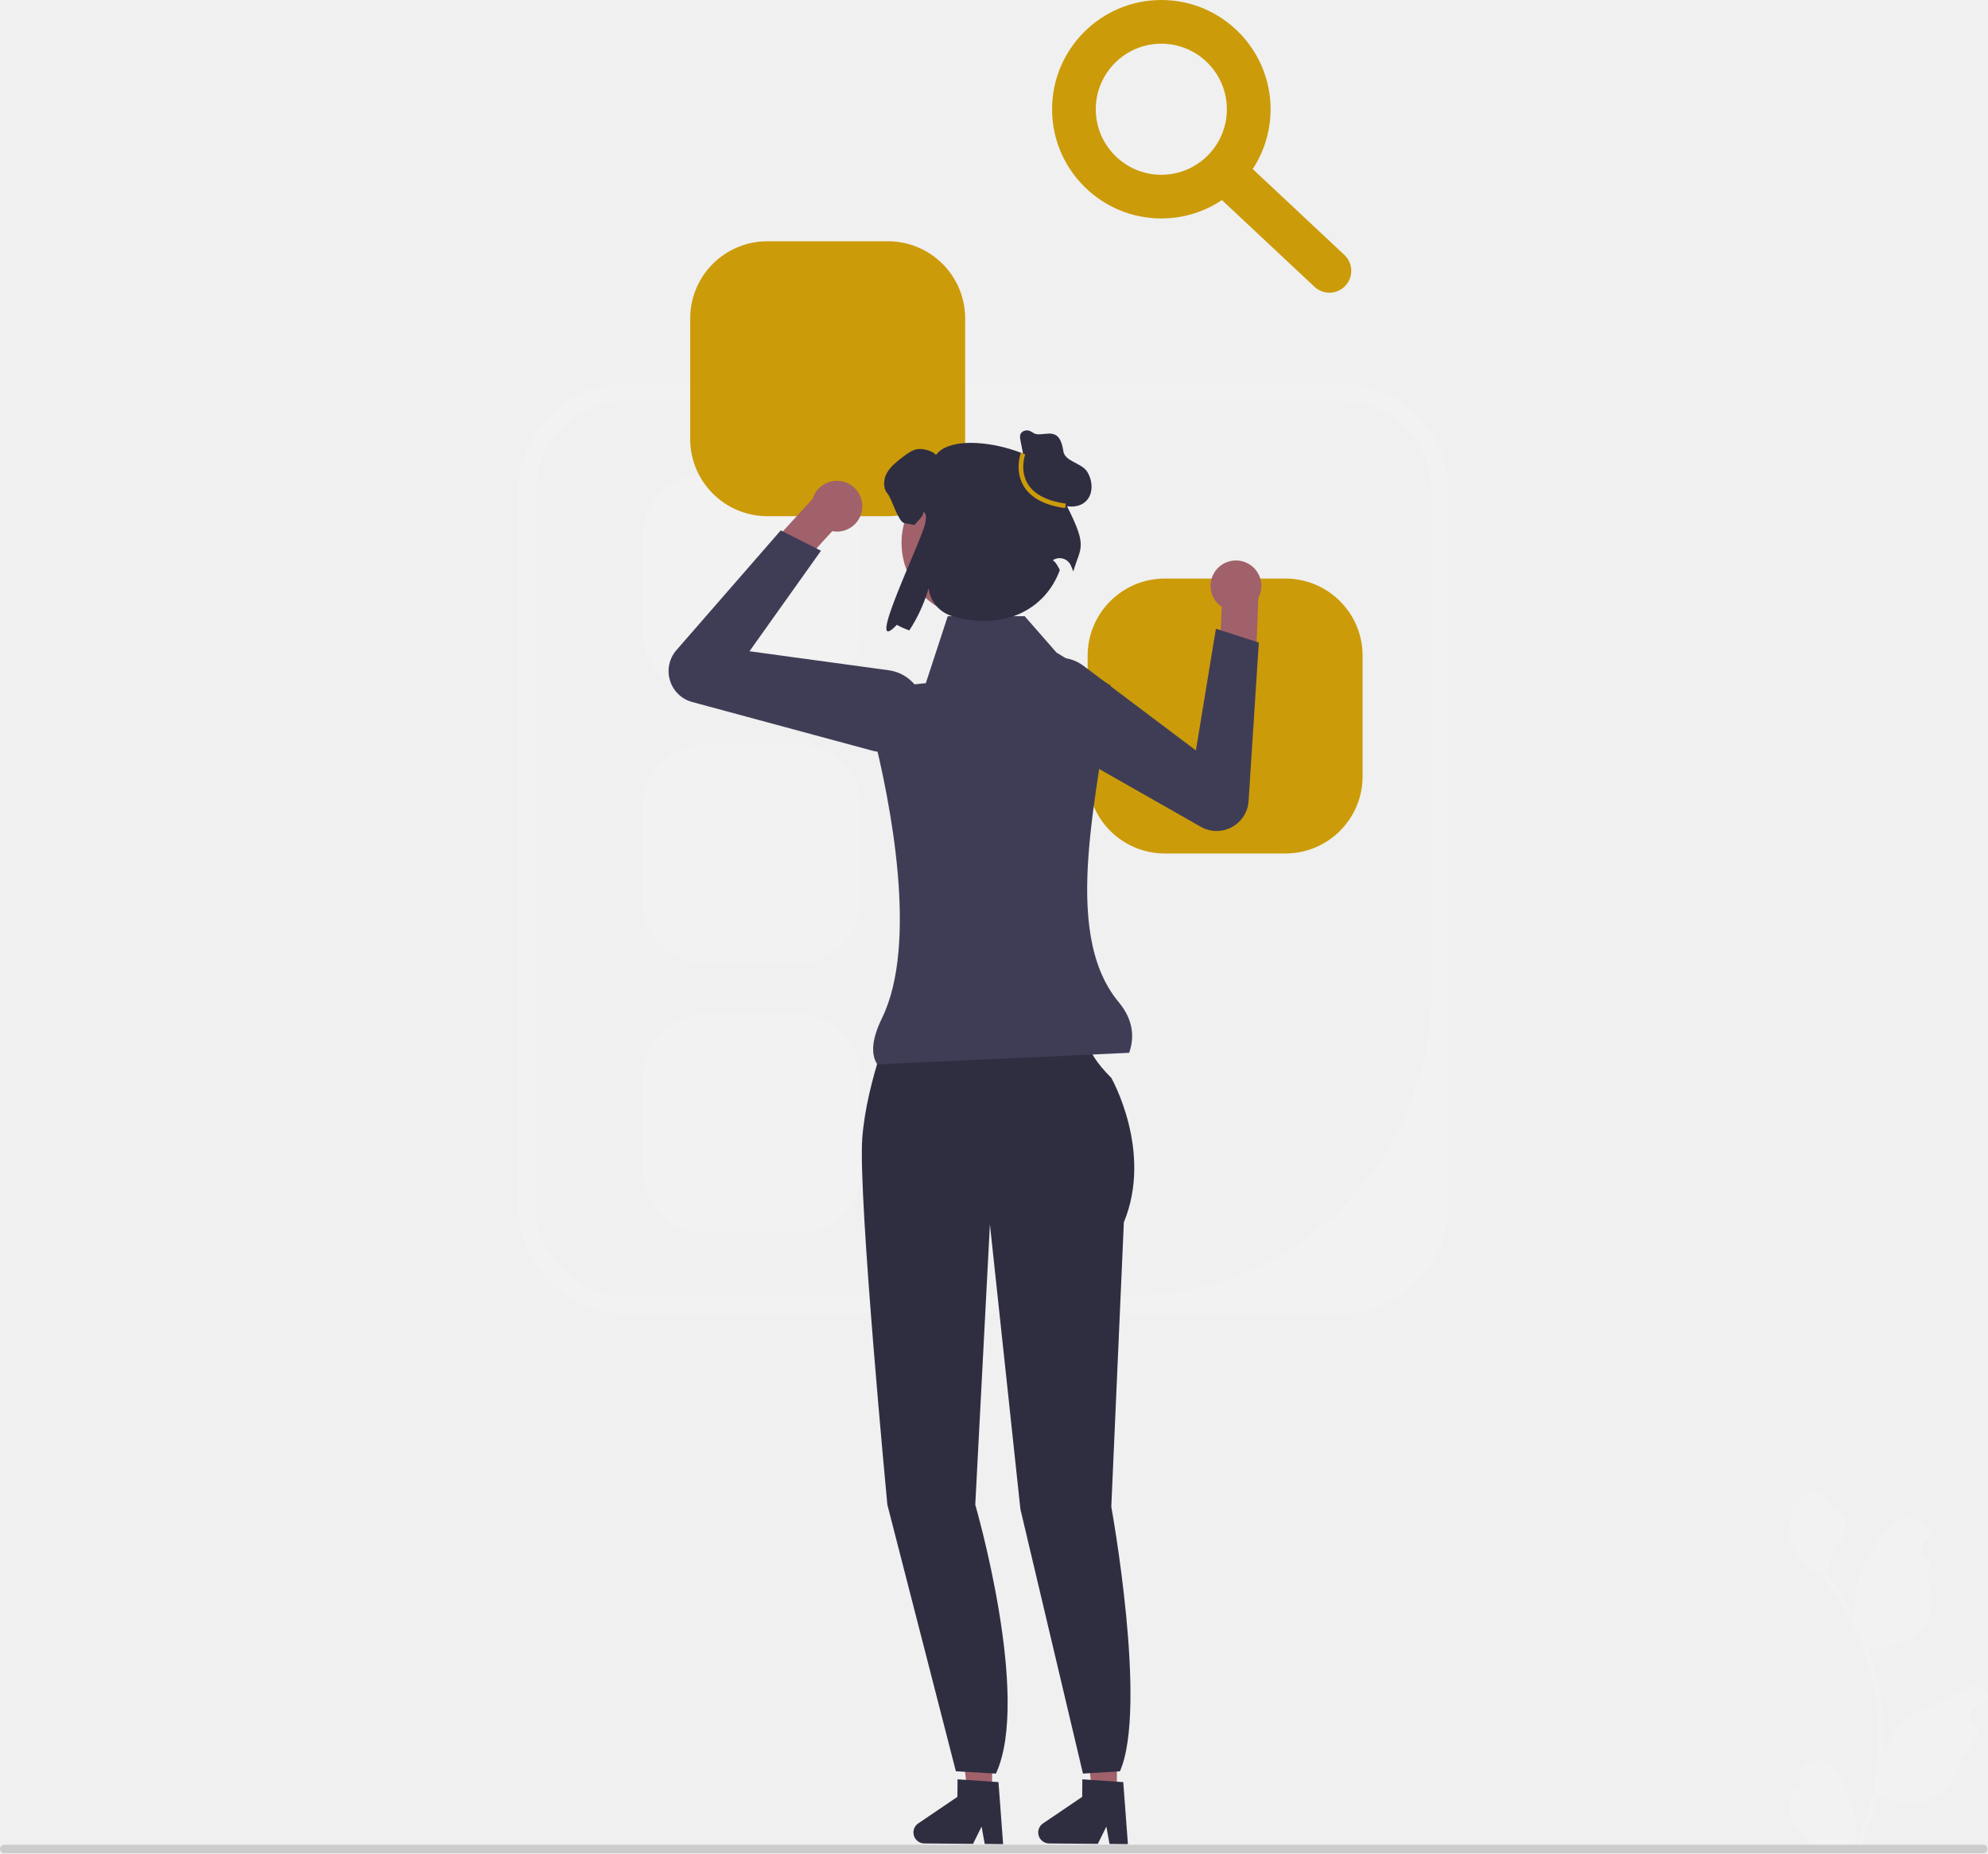
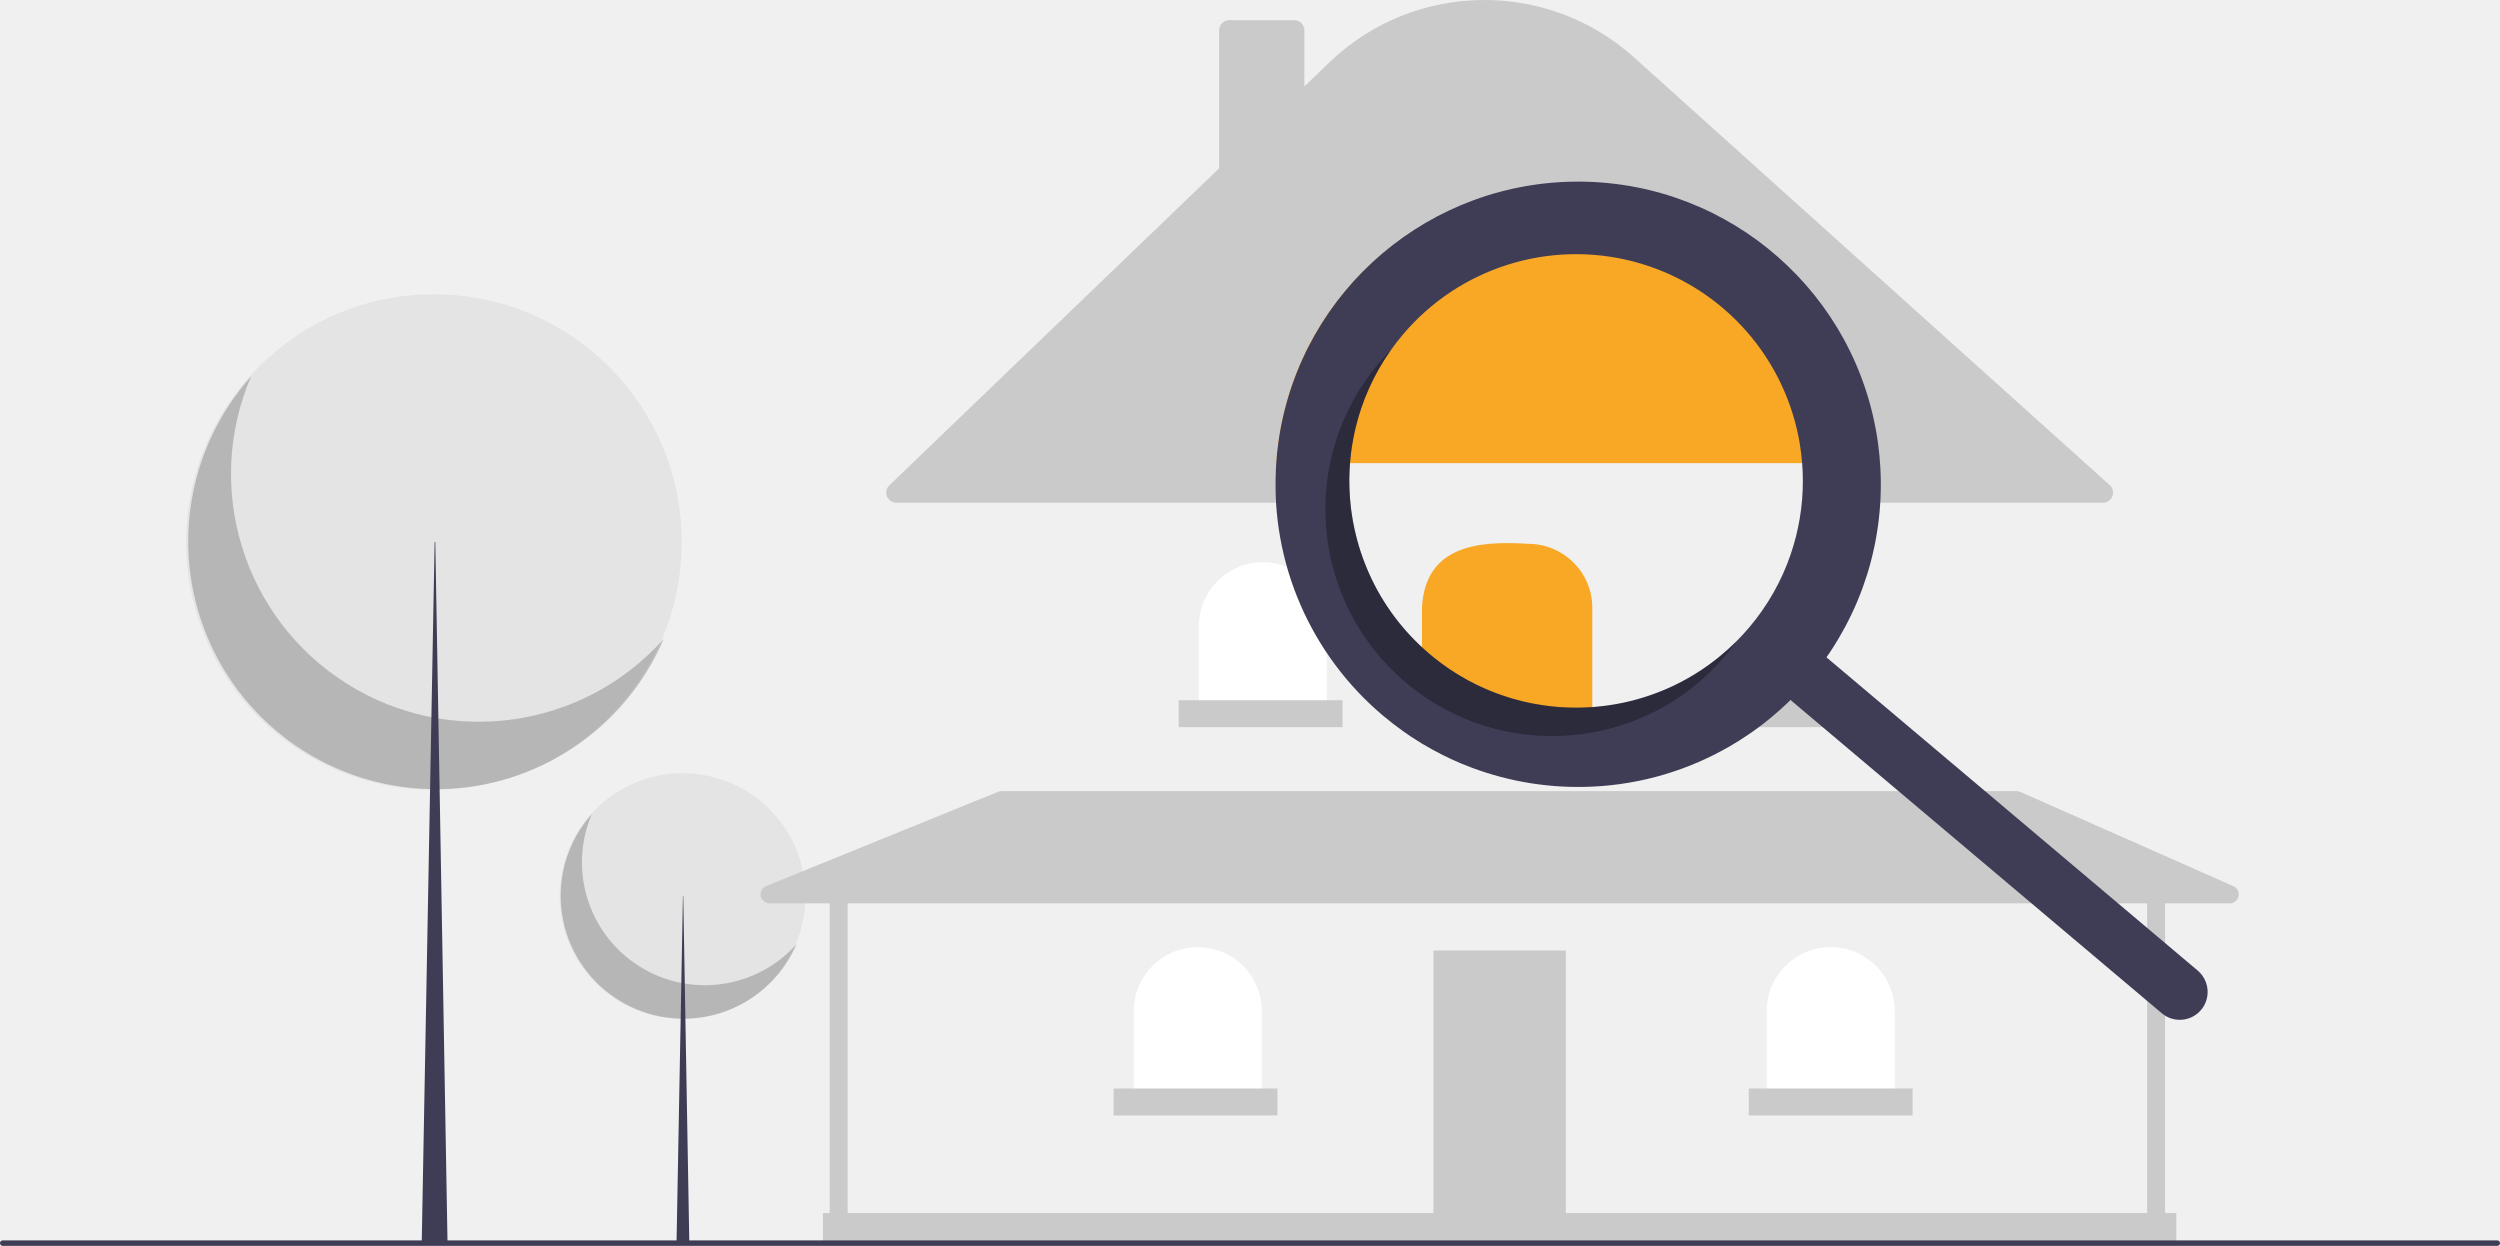
- <svg xmlns="http://www.w3.org/2000/svg" width="552.81" height="515.459" viewBox="0 0 552.81 515.459">
-   <path d="M372.633,365.415H174.325c-16.669,0-30.23-13.561-30.23-30.23V136.877c0-16.669,13.561-30.23,30.23-30.23h198.308c16.669,0,30.23,13.561,30.23,30.23v198.308c0,16.669-13.561,30.23-30.23,30.23ZM174.325,111.484c-14.024,0-25.393,11.369-25.393,25.393v198.308c0,14.024,11.369,25.393,25.393,25.393h138.91c46.829,0,84.791-37.962,84.791-84.791V136.877c0-14.024-11.369-25.393-25.393-25.393H174.325Z" fill="#f2f2f2" />
-   <path d="M195.704,132.106c-9.386,0-17.021,7.635-17.021,17.021v26.642c0,9.386,7.635,17.021,17.021,17.021h26.642c9.386,0,17.021-7.635,17.021-17.021v-26.642c0-9.386-7.635-17.021-17.021-17.021h-26.642Z" fill="#f2f2f2" />
-   <path d="M195.704,207.106c-9.386,0-17.021,7.635-17.021,17.021v26.642c0,9.386,7.635,17.021,17.021,17.021h26.642c9.386,0,17.021-7.635,17.021-17.021v-26.642c0-9.386-7.635-17.021-17.021-17.021h-26.642Z" fill="#f2f2f2" />
-   <path d="M195.704,282.106c-9.386,0-17.021,7.635-17.021,17.021v26.642c0,9.386,7.635,17.021,17.021,17.021h26.642c9.386,0,17.021-7.635,17.021-17.021v-26.642c0-9.386-7.635-17.021-17.021-17.021h-26.642Z" fill="#f2f2f2" />
-   <g>
-     <path d="M213.371,67.106c-11.826,0-21.447,9.621-21.447,21.447v33.569c0,11.826,9.621,21.447,21.447,21.447h33.569c11.826,0,21.447-9.621,21.447-21.447v-33.569c0-11.826-9.621-21.447-21.447-21.447h-33.569Z" fill="#cc9b0a" />
-     <path d="M323.89,160.919c-11.826,0-21.447,9.621-21.447,21.447v33.569c0,11.826,9.621,21.447,21.447,21.447h33.569c11.826,0,21.447-9.621,21.447-21.447v-33.569c0-11.826-9.621-21.447-21.447-21.447h-33.569Z" fill="#cc9b0a" />
-     <g>
-       <polygon points="275.842 498.808 269.023 498.75 266.004 471.833 276.069 471.917 275.842 498.808" fill="#a0616a" />
-       <path d="M253.998,509.652c-.015,1.679,1.338,3.06,3.023,3.076l13.559,.113,2.374-4.811,.872,4.836,5.116,.046-1.292-17.248-1.78-.118-7.26-.5-2.342-.157-.041,4.88-10.892,7.388c-.829,.563-1.328,1.495-1.336,2.496Z" fill="#2f2e41" />
-     </g>
-     <g>
-       <polygon points="310.54 498.808 303.72 498.75 300.702 471.833 310.767 471.917 310.54 498.808" fill="#a0616a" />
-       <path d="M288.696,509.652c-.015,1.679,1.338,3.06,3.023,3.076l13.559,.113,2.374-4.811,.872,4.836,5.116,.046-1.292-17.248-1.78-.118-7.26-.5-2.342-.157-.041,4.88-10.892,7.388c-.829,.563-1.328,1.495-1.336,2.496Z" fill="#2f2e41" />
-     </g>
-     <path d="M249.081,281.178l27.643,.873,26.189,5.82s-2.619,3.201,6.111,11.93c0,0,11.639,20.369,3.492,40.156l-3.492,79.148s10.181,55.794,2.402,73.551l-10.281,.643-17.396-73.55-8.479-79.209-4.074,77.984s15.585,53.527,5.744,74.776l-11.135-.643-19.052-74.133s-8.148-85.549-6.984-101.844c1.164-16.295,9.311-35.5,9.311-35.5Z" fill="#2f2e41" />
-     <g>
-       <path d="M341.914,156.113c-3.779,.978-6.049,4.835-5.071,8.614,.448,1.732,1.505,3.14,2.877,4.071l-0,.01-.536,12.985,9.937,4.598,.793-19.981-.069,.002c.862-1.535,1.159-3.389,.683-5.228-.978-3.779-4.835-6.049-8.614-5.071Z" fill="#a0616a" />
-       <path d="M286.378,202.455c-2.087-2.069-3.298-4.874-3.344-7.925-.061-4.092,1.99-7.807,5.486-9.935,4.026-2.452,9.06-2.204,12.825,.631l31.203,23.494,5.56-33.844,11.937,3.843-2.848,44.07c-.199,3.083-1.942,5.798-4.661,7.264-2.719,1.466-5.945,1.429-8.63-.098l-45.093-25.655c-.906-.515-1.722-1.137-2.435-1.844Z" fill="#3f3d56" />
-     </g>
-     <g>
-       <path d="M238.799,137.182c1.995,3.355,.892,7.693-2.464,9.687-1.538,.914-3.28,1.171-4.91,.865l-.007,.007-8.761,9.599-10.294-3.73,13.505-14.748,.048,.05c.469-1.697,1.563-3.223,3.196-4.194,3.355-1.995,7.693-.892,9.687,2.464Z" fill="#a0616a" />
-       <path d="M242.584,208.787l-50.085-13.529c-2.982-.806-5.299-3.051-6.198-6.006-.899-2.955-.224-6.111,1.805-8.44l29.005-33.301,11.182,5.675-19.88,27.949,38.699,5.285c4.67,.638,8.419,4.006,9.552,8.581,.984,3.973-.175,8.054-3.099,10.918-2.18,2.134-5.015,3.274-7.954,3.274-1.004,0-2.021-.133-3.027-.405Z" fill="#3f3d56" />
-     </g>
-     <path d="M313.989,292.822l-70.038,3.213c-1.924-2.921-1.403-7.313,1.291-12.814,10.171-20.767,2.447-60.055-2.75-80.512-1.458-5.74,2.456-11.446,8.349-12.035l6.604-.66,6.104-18.634h21.379l8.869,10.133,15.052,9.144c-2.74,28.221-14.414,68.071,2.217,88.055,3.637,4.371,4.669,9.097,2.923,14.111Z" fill="#3f3d56" />
-     <circle cx="271.519" cy="150.987" r="20.824" fill="#a0616a" />
-     <path d="M295.082,137.658c2.897-10.563-28.679-19.621-34.815-11.114-.853-1.209-4.007-1.944-5.453-1.573-1.447,.371-2.664,1.298-3.851,2.196-1.632,1.254-3.324,2.552-4.326,4.355-1.009,1.796-1.165,4.244,.193,5.802,1.076,1.239,2.966,7.823,4.584,8.15,1.128,.23,2.077,.415,2.894,.549,.727-1.061,2.581-2.394,2.448-3.677,1.098,.727,.697,2.006,.476,3.314-.737,4.354-17.346,38.055-7.833,28.124,.942,.556,2.107,1.076,3.45,1.551,2.278-3.435,4.147-7.486,5.379-11.723l.009,.078c.424,3.682,3.115,6.703,6.674,7.734,14.279,4.137,25.83-1.933,29.803-12.88-1.455-2.953-2.088-2.632-1.958-2.72,1.816-1.224,4.311-.423,5.092,1.622,.23,.603,.439,1.118,.62,1.506,2.07-7.405,4.532-6.336-3.385-21.294Z" fill="#2f2e41" />
-     <path d="M285.231,129.994l-1.459-7.457c-.123-.627-.239-1.307,.044-1.88,.363-.736,1.297-1.041,2.109-.924,.812,.117,1.42,.859,2.228,1.002,2.81,.497,6.524-2.279,7.531,4.742,.42,2.927,5.091,3.237,6.651,5.749,1.56,2.512,1.751,6.139-.377,8.191-1.7,1.639-4.431,1.828-6.639,.991-2.208-.837-3.981-2.529-5.529-4.312s-2.95-3.714-4.736-5.259" fill="#2f2e41" />
-     <path d="M296.195,141.336c-5.698-.796-9.582-2.868-11.544-6.159-2.568-4.307-.848-9.05-.773-9.25l1.204,.448c-.016,.044-1.576,4.385,.68,8.156,1.755,2.933,5.325,4.795,10.611,5.533l-.178,1.273Z" fill="#cc9b0a" />
-   </g>
-   <path d="M322.934,60.762c-16.751,0-30.381-13.63-30.381-30.381S306.183,0,322.934,0s30.381,13.63,30.381,30.381-13.63,30.381-30.381,30.381Zm0-48.61c-10.052,0-18.229,8.177-18.229,18.229s8.177,18.229,18.229,18.229,18.229-8.177,18.229-18.229-8.177-18.229-18.229-18.229Z" fill="#cc9b0a" />
-   <path d="M369.677,81.409c-1.489,0-2.982-.543-4.154-1.644l-28.515-26.723c-2.451-2.293-2.575-6.139-.279-8.586,2.29-2.457,6.136-2.578,8.586-.279l28.515,26.723c2.451,2.293,2.575,6.139,.279,8.586-1.196,1.279-2.813,1.923-4.433,1.923Z" fill="#cc9b0a" />
-   <g>
-     <path d="M498.551,498.126c2.066,.129,3.208-2.437,1.645-3.933l-.155-.618c.02-.05,.041-.099,.062-.148,2.089-4.982,9.17-4.947,11.241,.042,1.839,4.428,4.179,8.864,4.756,13.546,.258,2.067,.142,4.172-.316,6.2,4.308-9.411,6.575-19.687,6.575-30.021,0-2.597-.142-5.193-.433-7.783-.239-2.119-.568-4.224-.995-6.31-2.306-11.277-7.299-22.018-14.5-30.99-3.462-1.892-6.349-4.851-8.093-8.397-.626-1.279-1.117-2.655-1.35-4.056,.394,.052,1.486-5.949,1.188-6.317,.549-.833,1.532-1.247,2.131-2.06,2.982-4.043,7.091-3.337,9.236,2.157,4.582,2.313,4.627,6.148,1.815,9.837-1.789,2.347-2.035,5.522-3.604,8.035,.162,.207,.329,.407,.491,.614,2.961,3.798,5.522,7.88,7.681,12.169-.61-4.766,.291-10.508,1.826-14.21,1.748-4.217,5.025-7.769,7.91-11.415,3.466-4.379,10.573-2.468,11.184,3.083,.006,.054,.012,.107,.017,.161-.429,.242-.848,.499-1.259,.77-2.339,1.547-1.531,5.174,1.241,5.602l.063,.01c-.155,1.544-.42,3.074-.807,4.579,3.702,14.316-4.29,19.53-15.701,19.764-.252,.129-.497,.258-.749,.381,1.156,3.255,2.08,6.594,2.764,9.979,.614,2.99,1.04,6.013,1.279,9.049,.297,3.83,.271,7.68-.052,11.503l.019-.136c.82-4.211,3.107-8.145,6.427-10.87,4.946-4.063,11.933-5.559,17.268-8.824,2.568-1.572,5.859,.459,5.411,3.437l-.022,.143c-.794,.323-1.569,.698-2.319,1.117-.429,.242-.848,.499-1.259,.77-2.339,1.547-1.531,5.174,1.241,5.602l.063,.01c.045,.006,.084,.013,.129,.019-1.363,3.236-3.262,6.239-5.639,8.829-2.315,12.497-12.256,13.683-22.89,10.044h-.006c-1.163,5.064-2.861,10.011-5.044,14.726h-18.02c-.065-.2-.123-.407-.181-.607,1.666,.103,3.346,.006,4.986-.297-1.337-1.641-2.674-3.294-4.011-4.935-.032-.032-.058-.065-.084-.097-.678-.84-1.363-1.673-2.041-2.512l-0-.001c-.042-2.578,.267-5.147,.879-7.64l.001-0Z" fill="#f2f2f2" />
-     <path d="M0,514.269c0,.66,.53,1.19,1.19,1.19H551.48c.66,0,1.19-.53,1.19-1.19,0-.66-.53-1.19-1.19-1.19H1.19c-.66,0-1.19,.53-1.19,1.19Z" fill="#ccc" />
-   </g>
+ <svg xmlns="http://www.w3.org/2000/svg" data-name="Layer 1" width="909" height="453" viewBox="0 0 909 453">
+   <circle cx="248.187" cy="325.819" r="44.682" fill="#e4e4e4" />
+   <path d="M360.695,519.474a44.686,44.686,0,0,0,74.454,47.29A44.686,44.686,0,1,1,360.695,519.474Z" transform="translate(-145.5 -223.5)" opacity="0.2" style="isolation:isolate" />
+   <polygon points="248.31 325.819 248.432 325.819 250.642 452.5 245.977 452.5 248.31 325.819" fill="#3f3d56" />
+   <circle cx="157.782" cy="197.087" r="90.087" fill="#e4e4e4" />
+   <path d="M236.764,360.416A90.094,90.094,0,0,0,386.876,455.762,90.095,90.095,0,1,1,236.764,360.416Z" transform="translate(-145.5 -223.5)" opacity="0.2" style="isolation:isolate" />
+   <polygon points="158.029 197.087 158.277 197.087 162.732 452.5 153.327 452.5 158.029 197.087" fill="#3f3d56" />
+   <rect x="338.809" y="320.3" width="412.922" height="122.408" fill="#f0f0f0" />
+   <rect x="521.196" y="345.597" width="48.147" height="97.11" fill="#cacaca" />
+   <rect x="362.882" y="175.859" width="364.775" height="112.615" fill="#f0f0f0" />
+   <path d="M910.139,406.295H471.401a3.672,3.672,0,0,1-2.545-6.32l119.907-115.256V234.517a3.676,3.676,0,0,1,3.672-3.672h23.665a3.676,3.676,0,0,1,3.672,3.672v20.396l9.057-8.706a81.373,81.373,0,0,1,110.8-1.842L912.594,399.892a3.673,3.673,0,0,1-2.455,6.403Z" transform="translate(-145.5 -223.5)" fill="#cacaca" />
+   <path d="M459.176,204.421h0a23.257,23.257,0,0,1,23.257,23.257v31.418a0,0,0,0,1,0,0H435.919a0,0,0,0,1,0,0v-31.418A23.257,23.257,0,0,1,459.176,204.421Z" fill="#fff" />
+   <path d="M545.27,204.829h0a23.257,23.257,0,0,1,23.257,23.257v31.418a0,0,0,0,1,0,0H522.012a0,0,0,0,1,0,0v-31.418A23.257,23.257,0,0,1,545.27,204.829Z" fill="#fff" />
+   <path d="M631.363,205.237h0a23.257,23.257,0,0,1,23.257,23.257v31.418a0,0,0,0,1,0,0H608.106a0,0,0,0,1,0,0v-31.418A23.257,23.257,0,0,1,631.363,205.237Z" fill="#fff" />
+   <path d="M665.637,344.373h0a23.257,23.257,0,0,1,23.257,23.257v31.418a0,0,0,0,1,0,0H642.38a0,0,0,0,1,0,0v-31.418A23.257,23.257,0,0,1,665.637,344.373Z" fill="#fff" />
+   <path d="M435.511,344.373h0a23.257,23.257,0,0,1,23.257,23.257v31.418a0,0,0,0,1,0,0H412.254a0,0,0,0,1,0,0v-31.418A23.257,23.257,0,0,1,435.511,344.373Z" fill="#fff" />
+   <path d="M957.557,545.711,880.097,511.437a3.264,3.264,0,0,0-1.321-.279H509.618a3.263,3.263,0,0,0-1.229.24l-84.315,34.274a3.264,3.264,0,0,0,1.229,6.288H447.179v112.615h-2.448V676H936.809V664.575h-4.08v-112.615H956.236A3.264,3.264,0,0,0,957.557,545.711Zm-31.356,118.864H453.707v-112.615H926.2Z" transform="translate(-145.5 -223.5)" fill="#cacaca" />
+   <rect x="428.575" y="254.608" width="59.572" height="9.793" fill="#cacaca" />
+   <rect x="515.892" y="254.608" width="59.572" height="9.793" fill="#cacaca" />
+   <rect x="603.209" y="254.608" width="59.572" height="9.793" fill="#cacaca" />
+   <rect x="635.851" y="395.784" width="59.572" height="9.793" fill="#cacaca" />
+   <rect x="404.909" y="395.784" width="59.572" height="9.793" fill="#cacaca" />
+   <path d="M1053.5,676.5h-907a1,1,0,0,1,0-2h907a1,1,0,0,1,0,2Z" transform="translate(-145.5 -223.5)" fill="#3f3d56" />
+   <path d="M825.366,397.68c0,.64-.01,1.29-.02,1.93-.01.77-.03,1.53-.06,2.3-.03.67-.06,1.33-.1,1.99-.12,2.21-.31,4.41-.57,6.62-.06.56-.13,1.11-.21,1.67-.06.43-.12.87-.19,1.31-.07.49-.14.98-.22,1.47q-.24,1.56-.54,3.12c-.1.52-.2,1.04-.31,1.56-.21,1.03-.44,2.07-.68,3.1-.02.08-.04.17-.06.25-.12.51-.24,1.01-.37,1.52-.04.15-.07.29-.12.44-.09.38-.19.76-.29,1.14-.14.53-.28,1.05-.43,1.58-.24.82-.48,1.63-.73,2.45a2.581,2.581,0,0,0-.08.26c-.48,1.55-.99,3.08-1.55,4.6-.29.8-.6,1.61-.91,2.41-.31.8-.63,1.6-.96,2.39-.32.77-.65,1.54-.98,2.3-.08.18-.16.36-.25.54-.35.79-.71,1.56-1.08,2.33-.01.01-.01.03-.02.04-.29.62-.6,1.24-.91,1.85a.075.075,0,0,1-.02.05c-.3.6-.61,1.2-.93,1.79l-.51.97-.06.11c-.64,1.19-1.3,2.37-2,3.54-.15.26-.3.52-.45.77-.15.26-.31.52-.47.77q-.15.27-.33.54c-.21.34-.42.69-.64,1.03-.04.07-.09.14-.13.21-.38.59-.76,1.17-1.14,1.76-.47.71-.95,1.41-1.44,2.11l-10.86,17.38-.47-.39-.13-.12h-.01l-.43-.36-1.18-1c-.36.35-.71.7-1.07,1.04-.14.14-.29.27-.43.41-.11.1-.21.2-.32.3a104.718,104.718,0,0,1-69.98,29.75h-.03a114.298,114.298,0,0,1-57.03-13.46c-.39-.2-.77-.4-1.15-.63-2.28-1.24-4.51-2.55-6.7-3.95-.01-.01-.02-.01-.03-.02q-3.81-2.7-7.44-5.76a109.927,109.927,0,0,1-38.93-89.79c.03-.67.07-1.33.12-2q.24-3.63.74-7.23c.09-.67.19-1.34.29-2h213.78q.63,4.59.87,9.23C825.316,393.83,825.366,395.75,825.366,397.68Z" transform="translate(-145.5 -223.5)" fill="#f0f0f0" />
+   <path d="M824.346,382.67a108.092,108.092,0,0,0-213.78,0c-.1.66-.2,1.33-.29,2q-.495,3.6-.74,7.23H825.217Q824.976,387.265,824.346,382.67Z" transform="translate(-145.5 -223.5)" fill="#f9a826" />
+   <path d="M724.459,494.047H662.521V444.5c1.143-22.643,20.496-24.471,38.68-23.256a23.256,23.256,0,0,1,23.257,23.256Z" transform="translate(-145.5 -223.5)" fill="#f9a826" />
+   <path d="M662.516,458.82V458.83c0,.01.01.01.02.01ZM637.606,382.67c-.04.25-.09.5-.13.75.04-.25.09-.5.14-.75Zm-1.24,9.23c-.03.38-.06.76-.08,1.14q.03-.57.09-1.14a1.475,1.475,0,0,1,.01-.21C636.376,391.76,636.376,391.83,636.366,391.9Zm26.15,66.93c0,.01.01.01.02.01l-.02-.02Zm-24.91-76.16c-.04.25-.09.5-.13.75.04-.25.09-.5.14-.75Zm-1.32,10.37q.03-.57.09-1.14a1.475,1.475,0,0,1,.01-.21c-.01.07-.01.14-.02.21C636.336,392.28,636.306,392.66,636.286,393.04ZM945.226,577a6.772,6.772,0,0,0-.62-.58l-.01-.01-49.52-41.79-1.28-1.08-4.87-4.11-1.22-1.03L880.766,522.54l-1.9-1.6L874.937,517.62l-2.01-1.7-18.96-15.99L843.096,490.76l-1.46-1.23-32.03-27.03c.49-.7.97-1.4,1.44-2.11.38-.59.76-1.17,1.14-1.76.04-.07.09-.14.13-.21.22-.34.43-.69.64-1.03q.18-.27.33-.54c.16-.25.32-.51.47-.77.15-.25.3-.51.45-.77.7-1.17,1.36-2.35,2-3.54l.06-.11.51-.97c.32-.59.63-1.19.93-1.79a.075.075,0,0,0,.02-.05c.31-.61.62-1.23.91-1.85.01-.01.01-.03.02-.04.37-.77.73-1.54,1.08-2.33.09-.18.17-.36.25-.54.33-.76.66-1.53.98-2.3.33-.79.65-1.59.96-2.39.31-.8.62-1.61.91-2.41q.825-2.295,1.55-4.6a2.581,2.581,0,0,1,.08-.26c.25-.82.49-1.63.73-2.45.15-.53.29-1.05.43-1.58.1-.38.2-.76.29-1.14.05-.15.08-.29.12-.44.13-.51.25-1.01.37-1.52.02-.08.04-.17.06-.25.24-1.03.47-2.07.68-3.1.11-.52.21-1.04.31-1.56.19-1.04.38-2.08.54-3.12.08-.49.15-.98.22-1.47.07-.44.13-.88.19-1.31.08-.56.15-1.11.21-1.67.26-2.21.45-4.41.57-6.62.04-.66.07-1.32.1-1.99.03-.77.05-1.53.06-2.3.01-.64.02-1.29.02-1.93,0-1.93-.05-3.85-.15-5.78q-.24-4.635-.87-9.23a110.052,110.052,0,0,0-217.78-2c-.1.66-.2,1.33-.29,2q-.495,3.6-.74,7.23c-.05.67-.09,1.33-.12,2a109.927,109.927,0,0,0,38.93,89.79q3.63,3.06,7.44,5.76c.01.01.02.01.03.02.85.6,1.7,1.19,2.56,1.77,1.37.9,2.75,1.78,4.14,2.62.11.06.22.13.33.19,1.2.72,2.41,1.41,3.62,2.08h.01a108.153,108.153,0,0,0,13.99,6.44,110.384,110.384,0,0,0,44.23,6.94h.03a109.761,109.761,0,0,0,49.91-14.77c2.21-1.28,4.39-2.65,6.52-4.11.53-.36,1.07-.73,1.59-1.1.64-.45,1.28-.92,1.92-1.39.01,0,.01-.01.02-.01a1.43,1.43,0,0,1,.15-.11c.43-.33.87-.66,1.29-.98.11-.08.22-.16.33-.25a.481.481,0,0,0,.08-.07c.25-.18.49-.38.74-.57.25-.19.49-.39.74-.59a.939.939,0,0,0,.12-.09c.28-.23.56-.45.84-.68.29-.23.57-.47.84-.7.28-.23.55-.46.83-.7.24-.2.49-.41.73-.63.08-.06.15-.13.23-.2a.713.713,0,0,1,.1-.08c.33-.28.65-.57.97-.86.08-.07.15-.14.23-.21.49-.44.98-.88,1.46-1.34.11-.1.23-.21.34-.31.11-.1.21-.2.32-.3.14-.14.29-.27.43-.41.36-.34.71-.69,1.07-1.04l1.18,1,.43.36h.01l.13.12.47.39,6.98,5.9.15.13.12.09.79.67,1.58,1.34,1.58,1.33.23.19,7.35,6.2,1.02.86,7.09,5.98,36.7,30.97,1.28,1.08,50.23,42.38,12.88,10.87,4.79,4.04a10.133,10.133,0,0,0,14.29-1.2,9.842,9.842,0,0,0,1.69-2.84A10.091,10.091,0,0,0,945.226,577ZM655.556,345.19a82.447,82.447,0,0,1,143.95,37.48c.13.67.25,1.33.36,2,.41,2.39.71,4.81.89,7.23.05.67.1,1.33.13,2,.09,1.5.13,3.01.13,4.51a82.078,82.078,0,0,1-4.46,26.74v.01a82.007,82.007,0,0,1-14.97,26.38c-.14.16-.28.33-.43.49-1.32,1.56-2.71,3.06-4.14,4.49-.01.01-.02.03-.03.04-.49.49-.99.99-1.49,1.45-1.02.99-2.06,1.93-3.12,2.83q-2.385,2.085-4.89,3.91c-.56.41-1.12.81-1.69,1.21-.56.4-1.13.78-1.7,1.16-1.14.76-2.3,1.49-3.47,2.18-.58.35-1.18.69-1.77,1.02-.59.34-1.19.66-1.79.97-.6.32-1.2.63-1.81.93-1.21.61-2.43,1.18-3.67,1.71q-.93.42-1.86.78c-.39.16-.77.32-1.16.46a3.761,3.761,0,0,1-.47.18q-.315.135-.63.24a1.816,1.816,0,0,1-.21.08c-.43.17-.85.32-1.29.47-.63.23-1.26.44-1.9.64-.64.21-1.27.41-1.91.59-.64.2-1.29.38-1.93.55-.65.18-1.29.35-1.94.5-.69.18-1.38.34-2.08.49-.61.14-1.21.26-1.82.37-.57.12-1.15.22-1.72.32-.8.14-1.6.27-2.41.38-.44.07-.87.13-1.31.17-.19.03-.37.05-.55.07-.56.08-1.12.14-1.67.19-.15.01-.29.03-.43.04-.61.06-1.23.11-1.84.16-1.31.09-2.61.15-3.92.18-.66.01-1.33.02-1.99.02s-1.32-.01-1.98-.03c0,0,0,.01-.01,0-.01.01-.01.01-.02,0a.014.014,0,0,1-.02,0,.17.17,0,0,1-.1,0c-.47,0-.94-.02-1.4-.05-.34-.01-.69-.02-1.04-.05q-.705-.03-1.41-.09c-.15,0-.3-.02-.45-.03a1.486,1.486,0,0,1-.21-.02c-.48-.04-.97-.08-1.45-.13-.24-.02-.49-.04-.73-.07-.73-.08-1.46-.17-2.18-.27-.82-.1-1.64-.22-2.45-.37-.38-.05-.75-.12-1.12-.19q-.735-.12-1.47-.27c-.51-.1-1.02-.2-1.53-.32-.41-.09-.83-.18-1.24-.28-.2-.04-.4-.09-.59-.14-1.05-.25-2.09-.52-3.12-.82-.65-.18-1.3-.37-1.94-.57-.88-.27-1.75-.56-2.62-.87-.34-.11-.67-.23-1.01-.36-.34-.11-.67-.24-1.01-.37-.31-.11-.62-.23-.92-.35-.5-.19-.99-.39-1.48-.59-1.01-.41-2-.84-2.99-1.3-.56-.27-1.12-.53-1.67-.8q-3.255-1.575-6.41-3.5c-.52-.31-1.04-.64-1.56-.97-.65-.4-1.28-.82-1.91-1.24-.35-.24-.69-.47-1.03-.71-.63-.44-1.25-.89-1.86-1.34-.32-.23-.64-.47-.95-.71-1.11-.84-2.2-1.72-3.27-2.62-.51-.43-1.02-.87-1.52-1.32-.21-.18-.42-.37-.63-.56-.24-.22-.48-.43-.71-.66l-.02-.02c-.35-.31-.7-.64-1.04-.97-.53-.5-1.05-1.01-1.55-1.53-.52-.51-1.02-1.04-1.51-1.56-.5-.52-.98-1.05-1.45-1.59q-.72-.795-1.41-1.62c-.45-.52-.89-1.06-1.31-1.59q-1.53-1.89-2.92-3.85c-.43-.6-.84-1.2-1.24-1.81-.43-.62-.84-1.25-1.23-1.88-.41-.63-.8-1.27-1.18-1.92a.209.209,0,0,0-.04-.06c-.75-1.27-1.47-2.55-2.14-3.85q-1.035-1.98-1.95-4c-.31-.67-.61-1.35-.89-2.03-.58-1.37-1.12-2.74-1.62-4.13-.25-.67-.48-1.34-.71-2.02a.495.495,0,0,0-.04-.13c-.46-1.38-.88-2.77-1.25-4.17-.01-.02-.01-.04-.02-.06-.19-.69-.37-1.38-.53-2.08-.16-.61-.3-1.22-.43-1.84-.15-.69-.3-1.38-.43-2.08-.07-.36-.14-.72-.2-1.08-.06-.3-.11-.61-.16-.91-.05-.3-.1-.61-.15-.92q-.15-.915-.27-1.83c-.1-.72-.18-1.44-.26-2.17-.09-.87-.17-1.74-.24-2.62-.05-.59-.08-1.19-.11-1.79-.03-.55-.06-1.1-.07-1.65a.139.139,0,0,1,0-.09.014.014,0,0,1,0-.02c-.01-.01-.01-.01,0-.02a.014.014,0,0,1,0-.02c-.01-.22-.02-.44-.02-.66q-.03-.975-.03-1.95c0-.59.01-1.17.02-1.76q.03-1.23.09-2.46c0-.18.02-.35.03-.53.01-.18.02-.35.03-.53q.03-.57.09-1.14a1.475,1.475,0,0,1,.01-.21c.03-.43.07-.86.11-1.29.08-.86.18-1.73.29-2.59.06-.43.11-.86.18-1.29.04-.3.09-.61.14-.92q.06-.465.15-.93c.07-.41.14-.83.22-1.25.04-.25.09-.5.14-.75q.285-1.5.63-3c.23-1.01.49-2.01.77-3.01.27-1.01.57-2.02.89-3.03.15-.51.31-1.01.49-1.51.33-1.01.68-2.01,1.07-3,.18-.49.37-.99.58-1.48.4-.99.82-1.98,1.25-2.95.22-.49.44-.98.68-1.47.45-.97.92-1.94,1.43-2.89.49-.97,1.02-1.92,1.56-2.86s1.1-1.88,1.69-2.81c.27-.46.57-.93.88-1.38.6-.92,1.23-1.84,1.87-2.74C652.697,348.72,654.086,346.93,655.556,345.19ZM636.366,391.9c-.03.38-.06.76-.08,1.14q.03-.57.09-1.14a1.475,1.475,0,0,1,.01-.21C636.376,391.76,636.376,391.83,636.366,391.9Zm1.24-9.23c-.04.25-.09.5-.13.75.04-.25.09-.5.14-.75Zm24.91,76.15V458.83c0,.01.01.01.02.01Z" transform="translate(-145.5 -223.5)" fill="#3f3d56" />
+   <path d="M665.398,461.379a82.455,82.455,0,0,1-13.991-110.84q-2.365,2.381-4.572,4.988A82.45,82.45,0,1,0,772.864,461.87q2.202-2.61,4.148-5.346A82.455,82.455,0,0,1,665.398,461.379Z" transform="translate(-145.5 -223.5)" opacity="0.3" style="isolation:isolate" />
</svg>
